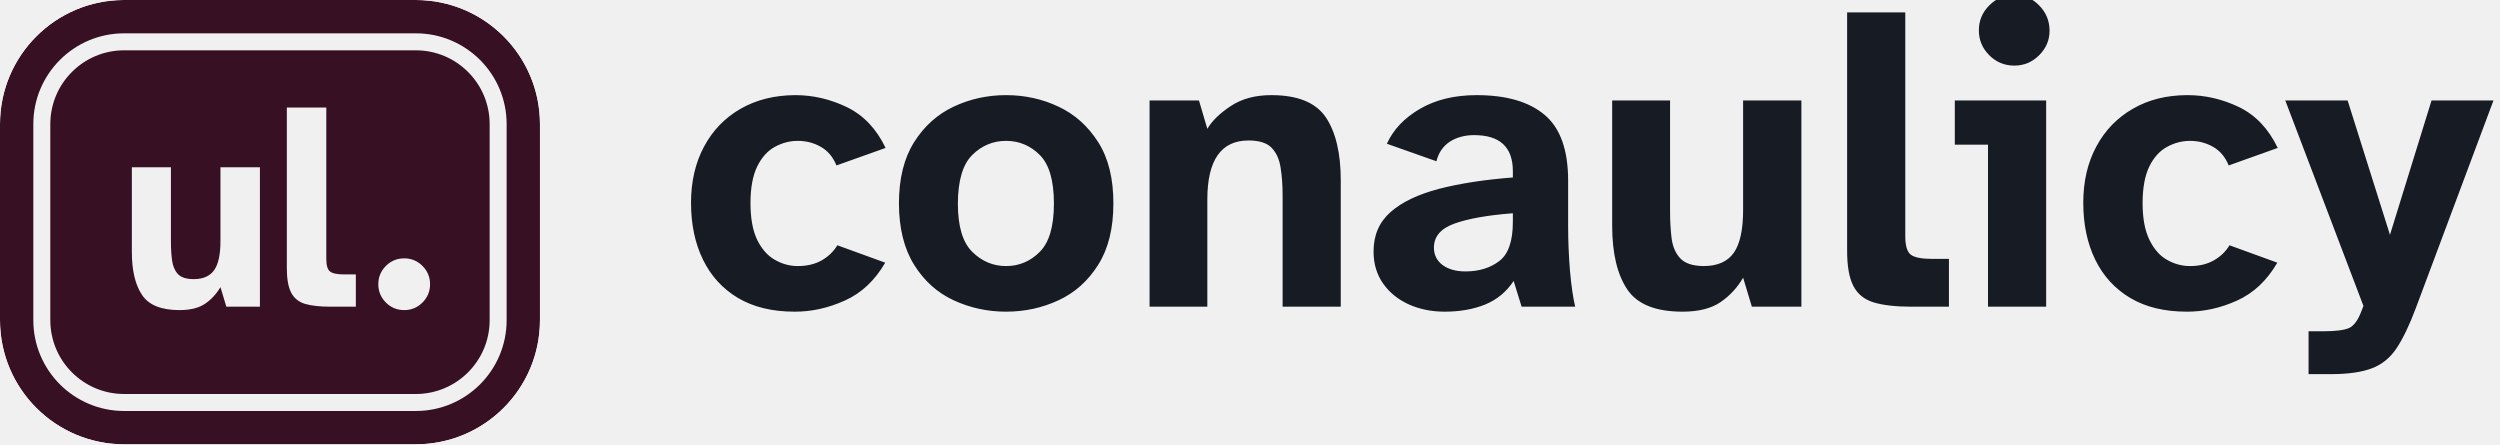
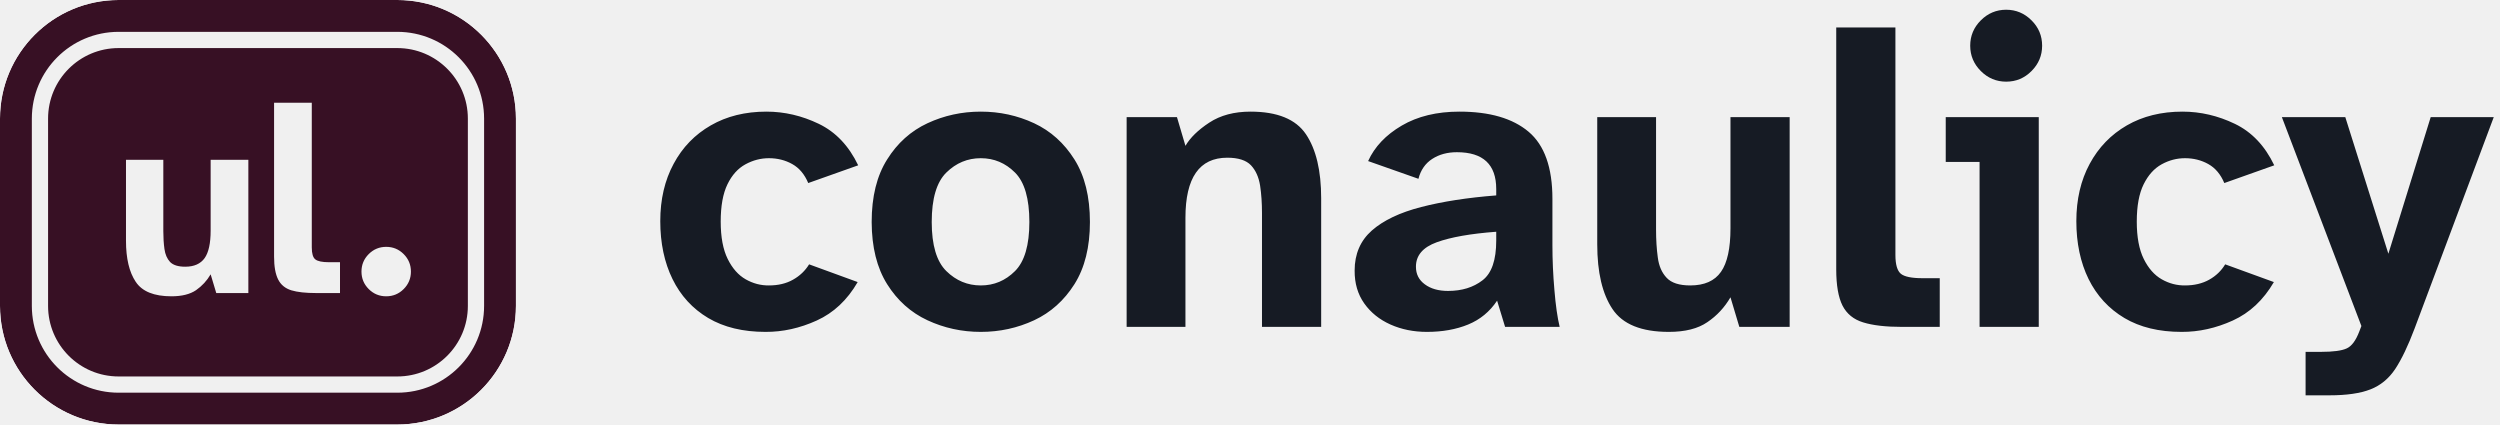
- <svg xmlns="http://www.w3.org/2000/svg" width="191.31" height="34" aria-label="conaulicy" viewBox="0 0 191.31 34">
+ <svg xmlns="http://www.w3.org/2000/svg" width="200.22" height="34" aria-label="conaulicy" viewBox="0 0 200.22 34">
  <defs>
    <mask id="alk" width="41.32" height="34" x="0" y="0" maskUnits="userSpaceOnUse">
      <path fill="#fff" d="M9.5 0h22.32a9.5 9.5 0 0 1 9.5 9.5v15a9.5 9.5 0 0 1-9.5 9.5H9.5A9.5 9.5 0 0 1 0 24.5v-15A9.5 9.5 0 0 1 9.5 0" />
      <path fill="none" stroke="#000" stroke-width="1.3" d="M9.5 3.2h22.32a6.3 6.3 0 0 1 6.3 6.3v15a6.3 6.3 0 0 1-6.3 6.3H9.5a6.3 6.3 0 0 1-6.3-6.3v-15a6.3 6.3 0 0 1 6.3-6.3Z" />
      <path d="M13.73 23.73q-2.09 0-2.86-1.16-.78-1.16-.78-3.29V12.8h2.99v5.72q0 .78.09 1.42.09.65.45 1.04.37.38 1.21.38 1.07 0 1.56-.69.48-.68.48-2.21V12.8h3.02v10.67h-2.57l-.45-1.5q-.45.77-1.17 1.27-.72.49-1.97.49m11.58-.26q-1.25 0-1.98-.22-.73-.23-1.05-.86-.33-.64-.33-1.84V8.23h3.02v11.58q0 .74.28.96.28.23 1.09.23h.89v2.47Zm5.62.26q-.82 0-1.4-.58t-.58-1.4.58-1.4 1.4-.58 1.4.58.58 1.4-.58 1.4-1.4.58" />
    </mask>
  </defs>
  <path fill="#371024" d="M9.5 0h22.32a9.5 9.5 0 0 1 9.5 9.5v15a9.5 9.5 0 0 1-9.5 9.5H9.5A9.5 9.5 0 0 1 0 24.5v-15A9.5 9.5 0 0 1 9.5 0" mask="url(#alk)" />
-   <path fill="#161b24" d="M60.8 23.85q-2.54 0-4.31-1.04-1.77-1.05-2.69-2.93t-.92-4.36q0-2.45 1-4.31t2.8-2.89 4.18-1.04q2.04 0 3.95.92 1.91.93 2.96 3.12l-3.76 1.34q-.41-.99-1.21-1.43-.79-.45-1.75-.45-.92 0-1.76.46t-1.35 1.51-.51 2.8.52 2.82q.53 1.06 1.36 1.52.82.47 1.74.47 1.05 0 1.82-.43.76-.43 1.21-1.16l3.66 1.33q-1.18 2.04-3.09 2.9t-3.85.85m16.19 0q-2.13 0-4.01-.87t-3.03-2.72-1.16-4.68q0-2.86 1.16-4.7t3.03-2.72 4.01-.88 4.01.88 3.04 2.72 1.16 4.7q0 2.84-1.16 4.68-1.16 1.85-3.04 2.72t-4.01.87m0-3.49q1.5 0 2.58-1.09 1.08-1.08 1.08-3.69 0-2.64-1.08-3.72t-2.58-1.08-2.59 1.08-1.1 3.72q0 2.61 1.1 3.69 1.1 1.09 2.59 1.09m10.98 3.11V7.69h3.78l.64 2.17q.54-.92 1.8-1.75 1.25-.83 3.1-.83 3.02 0 4.17 1.7 1.14 1.71 1.14 4.82v9.67h-4.45v-8.55q0-1.12-.15-2.07-.14-.96-.68-1.53t-1.78-.57q-3.15 0-3.15 4.52v8.2Zm22.58.38q-1.49 0-2.73-.55-1.24-.56-1.97-1.59-.74-1.04-.74-2.47 0-1.87 1.31-3.02 1.3-1.14 3.7-1.77 2.41-.62 5.65-.87v-.48q0-2.76-2.96-2.76-1.08 0-1.86.5-.78.51-1.03 1.5L106.13 11q.73-1.62 2.53-2.67T113 7.28q3.41 0 5.2 1.51 1.8 1.51 1.8 5.04v3.5q0 1.66.14 3.38.15 1.71.4 2.76h-4.1l-.61-1.97q-.82 1.24-2.17 1.8-1.36.55-3.11.55m1.59-3.08q1.56 0 2.6-.8 1.03-.79 1.03-2.99v-.66q-2.89.22-4.47.79t-1.57 1.85q0 .82.66 1.32.67.49 1.75.49m16.61 3.08q-3.09 0-4.23-1.71-1.15-1.72-1.15-4.87V7.69h4.43v8.47q0 1.14.12 2.1.13.95.67 1.52t1.78.58q1.59 0 2.31-1.02.71-1.02.71-3.28V7.69h4.46v15.78h-3.79l-.67-2.22q-.66 1.14-1.73 1.87t-2.91.73m17.56-.38q-1.85 0-2.93-.33t-1.56-1.27-.47-2.72V.95h4.45v17.12q0 1.08.41 1.41.42.33 1.63.33h1.3v3.66Zm5.82 0v-12.4h-2.54V7.69h6.99v15.78Zm2.01-18.45q-1.12 0-1.91-.79-.8-.8-.8-1.91t.8-1.91 1.91-.8 1.9.8.8 1.91-.8 1.91q-.79.79-1.9.79m13.2 18.83q-2.55 0-4.31-1.04-1.77-1.05-2.69-2.93t-.92-4.36q0-2.45 1-4.31t2.8-2.89q1.79-1.04 4.18-1.04 2.04 0 3.95.92 1.9.93 2.95 3.12l-3.75 1.34q-.41-.99-1.21-1.43-.79-.45-1.75-.45-.92 0-1.76.46-.85.46-1.36 1.51t-.51 2.8.53 2.82 1.35 1.52q.83.47 1.75.47 1.05 0 1.81-.43.77-.43 1.21-1.16l3.66 1.33q-1.18 2.04-3.08 2.9t-3.85.85m9.32 4.78v-3.28h1.14q1.4 0 1.96-.25.56-.26.94-1.28l.16-.41-5.98-15.72h4.77l3.24 10.28 3.18-10.28h4.74l-5.95 15.91q-.73 1.94-1.46 3.04t-1.88 1.54-3.05.45Z" />
+   <path fill="#161b24" d="M61.31 26.58q-2.71 0-4.59-1.11-1.88-1.12-2.86-3.12t-.98-4.64q0-2.61 1.07-4.59 1.06-1.98 2.98-3.08 1.91-1.1 4.45-1.1 2.17 0 4.2.98t3.15 3.32l-4 1.42q-.44-1.05-1.28-1.52t-1.87-.47q-.98 0-1.88.49t-1.44 1.6-.54 2.99q0 1.86.56 2.99t1.44 1.63 1.86.49q1.12 0 1.93-.46.82-.46 1.29-1.23l3.89 1.42q-1.25 2.16-3.28 3.08t-4.1.91m17.24 0q-2.27 0-4.27-.93t-3.23-2.89-1.24-4.98q0-3.05 1.24-5.01 1.23-1.97 3.23-2.9t4.27-.93 4.27.93q1.99.93 3.23 2.9t1.24 5.01q0 3.01-1.24 4.98-1.24 1.96-3.23 2.89-2 .93-4.27.93m0-3.72q1.59 0 2.74-1.15t1.15-3.93q0-2.81-1.15-3.96t-2.74-1.15-2.76 1.15-1.17 3.96q0 2.78 1.17 3.93t2.76 1.15m11.68 3.32V9.38h4.03l.68 2.3q.57-.98 1.91-1.86t3.3-.88q3.22 0 4.44 1.81t1.22 5.13v10.3h-4.74v-9.11q0-1.19-.15-2.2-.16-1.02-.73-1.63-.58-.61-1.9-.61-3.35 0-3.35 4.81v8.74Zm24.05.4q-1.6 0-2.92-.59t-2.1-1.69-.77-2.63q0-1.99 1.38-3.21 1.39-1.22 3.95-1.88t6.01-.93v-.51q0-2.95-3.15-2.95-1.15 0-1.98.54t-1.1 1.59l-4.03-1.42q.78-1.72 2.69-2.84t4.62-1.12q3.63 0 5.54 1.61t1.91 5.37v3.72q0 1.76.16 3.59.15 1.83.42 2.95h-4.37l-.64-2.1q-.88 1.32-2.32 1.91t-3.3.59m1.69-3.28q1.66 0 2.76-.85 1.1-.84 1.1-3.18v-.71q-3.08.23-4.76.84t-1.67 1.97q0 .88.71 1.4.71.53 1.86.53m17.68 3.28q-3.29 0-4.51-1.83-1.22-1.82-1.22-5.18V9.38h4.71v9.01q0 1.22.14 2.23.13 1.02.71 1.63.57.61 1.89.61 1.7 0 2.46-1.09.76-1.08.76-3.48V9.38h4.74v16.8h-4.03l-.71-2.37q-.71 1.22-1.85 1.99-1.13.78-3.09.78m18.69-.4q-1.96 0-3.12-.36-1.15-.35-1.66-1.35-.5-1-.5-2.9V2.2h4.74v18.22q0 1.15.44 1.51.44.35 1.73.35h1.38v3.9Zm6.2 0V12.97h-2.71V9.38h7.45v16.8Zm2.13-19.64q-1.18 0-2.03-.85t-.85-2.03.85-2.03 2.03-.85 2.03.85q.85.84.85 2.03 0 1.18-.85 2.03-.84.85-2.03.85m14.05 20.04q-2.71 0-4.58-1.11-1.88-1.12-2.87-3.12-.98-2-.98-4.64 0-2.61 1.07-4.59t2.98-3.08 4.45-1.1q2.17 0 4.2.98t3.15 3.32l-4 1.42q-.44-1.05-1.28-1.52t-1.87-.47q-.98 0-1.87.49t-1.44 1.6-.55 2.99q0 1.86.56 2.99t1.44 1.63 1.86.49q1.12 0 1.94-.46t1.28-1.23l3.9 1.42q-1.26 2.16-3.29 3.08t-4.1.91m9.93 5.08v-3.48h1.22q1.49 0 2.08-.28.59-.27 1-1.35l.17-.44-6.37-16.73h5.08l3.45 10.94 3.39-10.94h5.05l-6.34 16.93q-.78 2.07-1.55 3.24-.78 1.17-2 1.64t-3.25.47Z" />
</svg>
